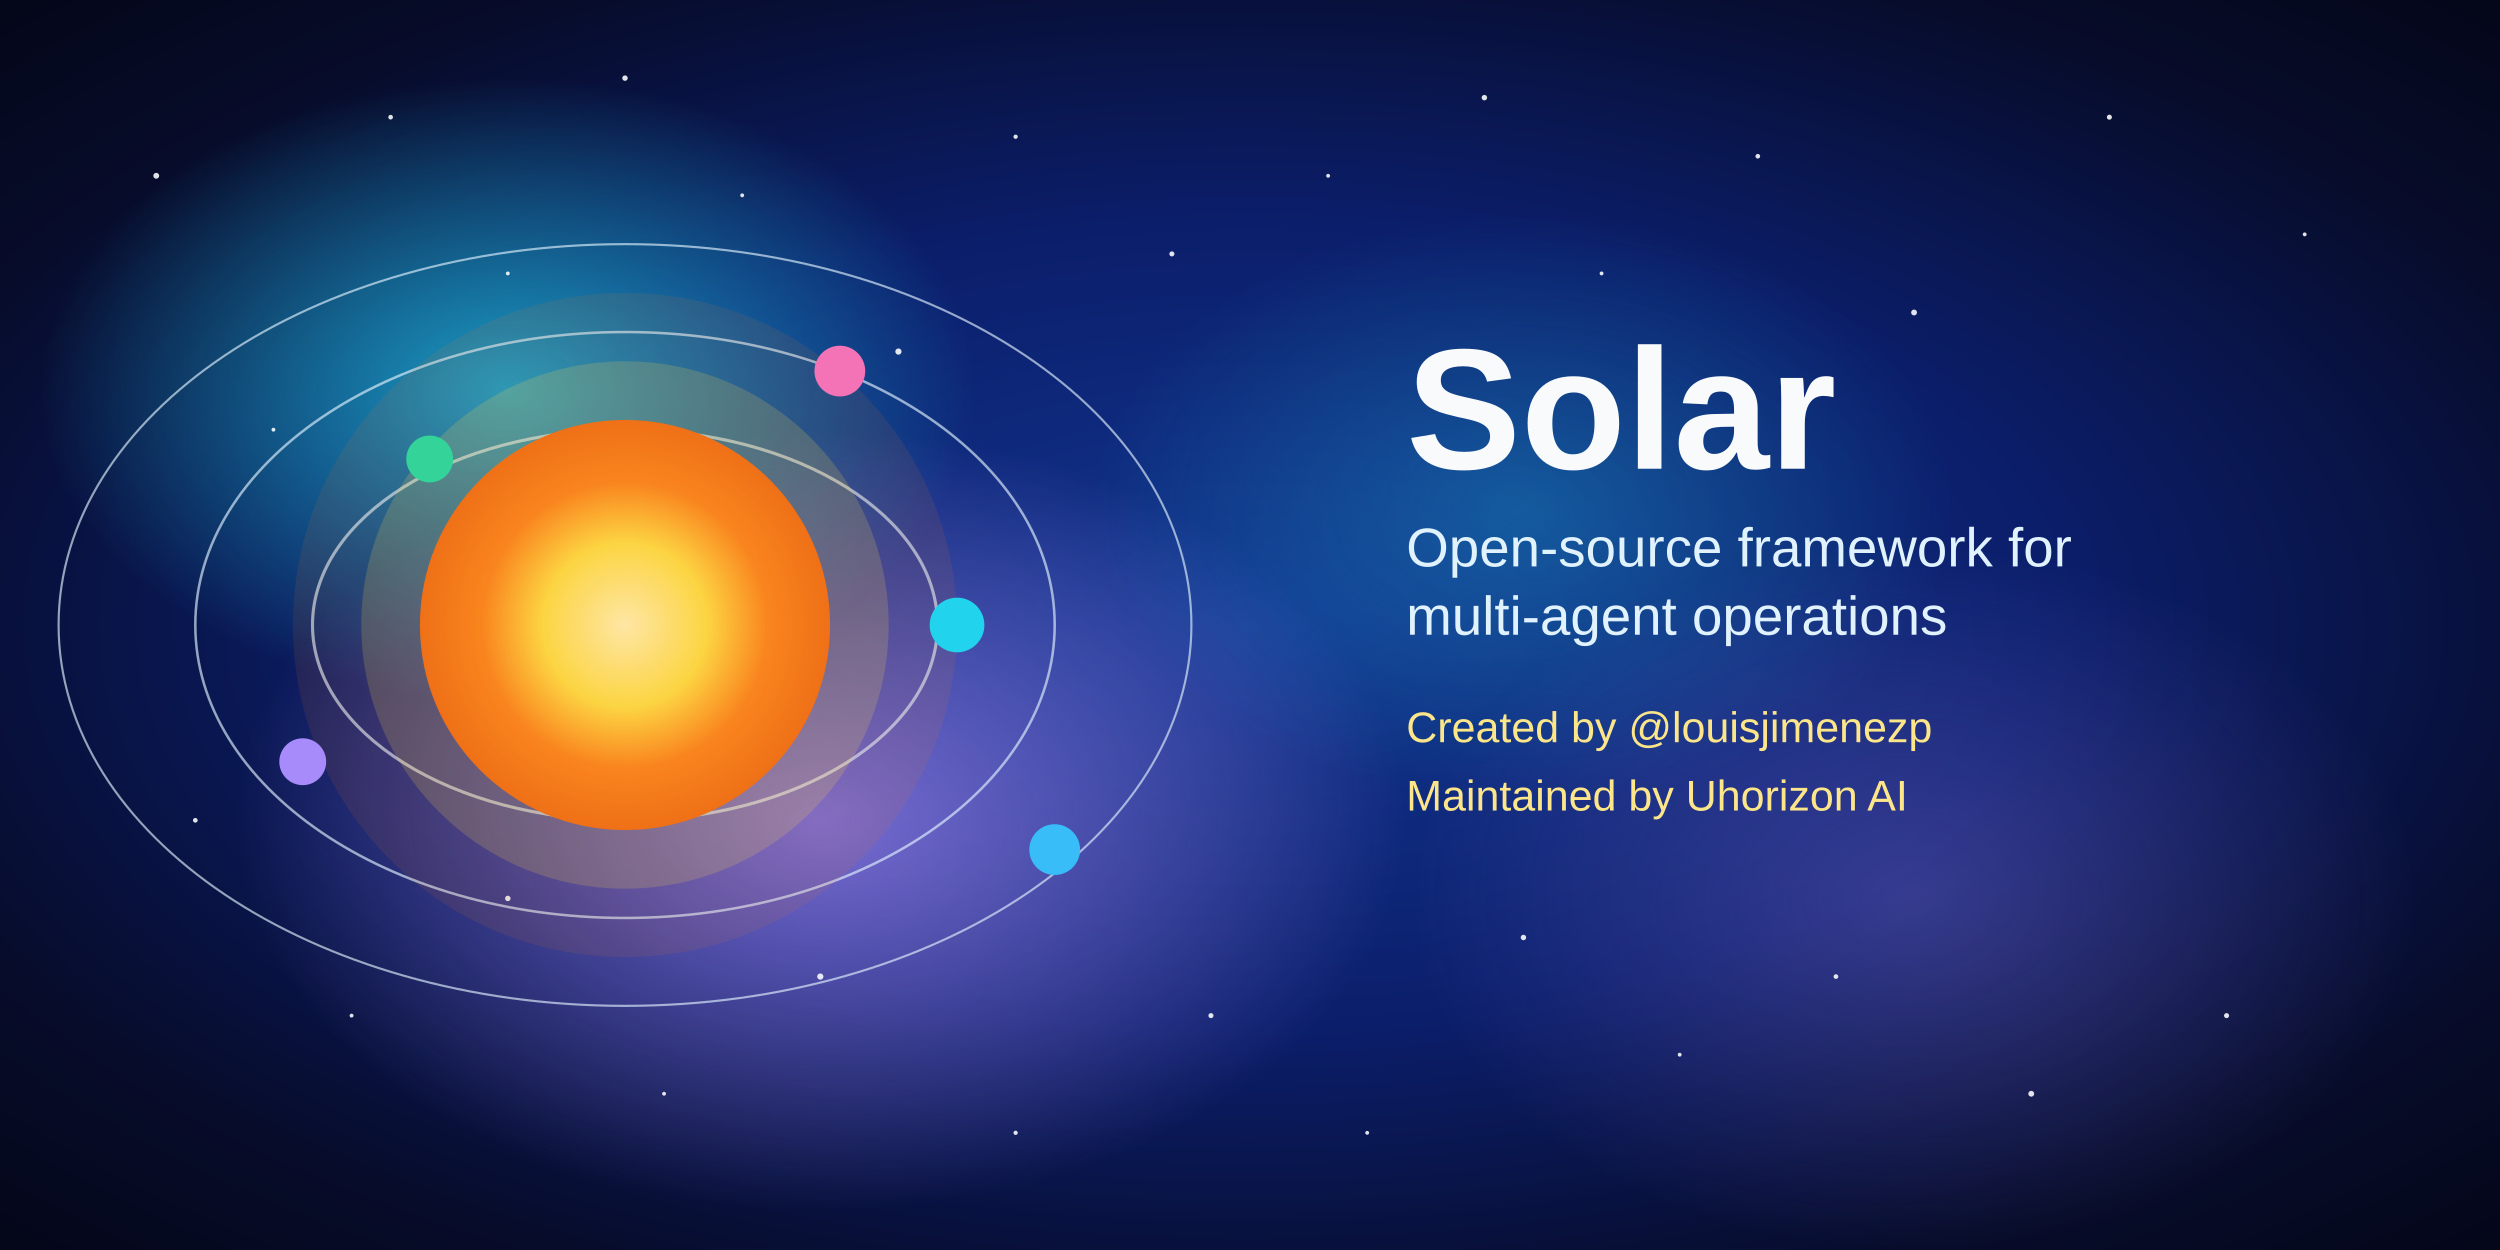
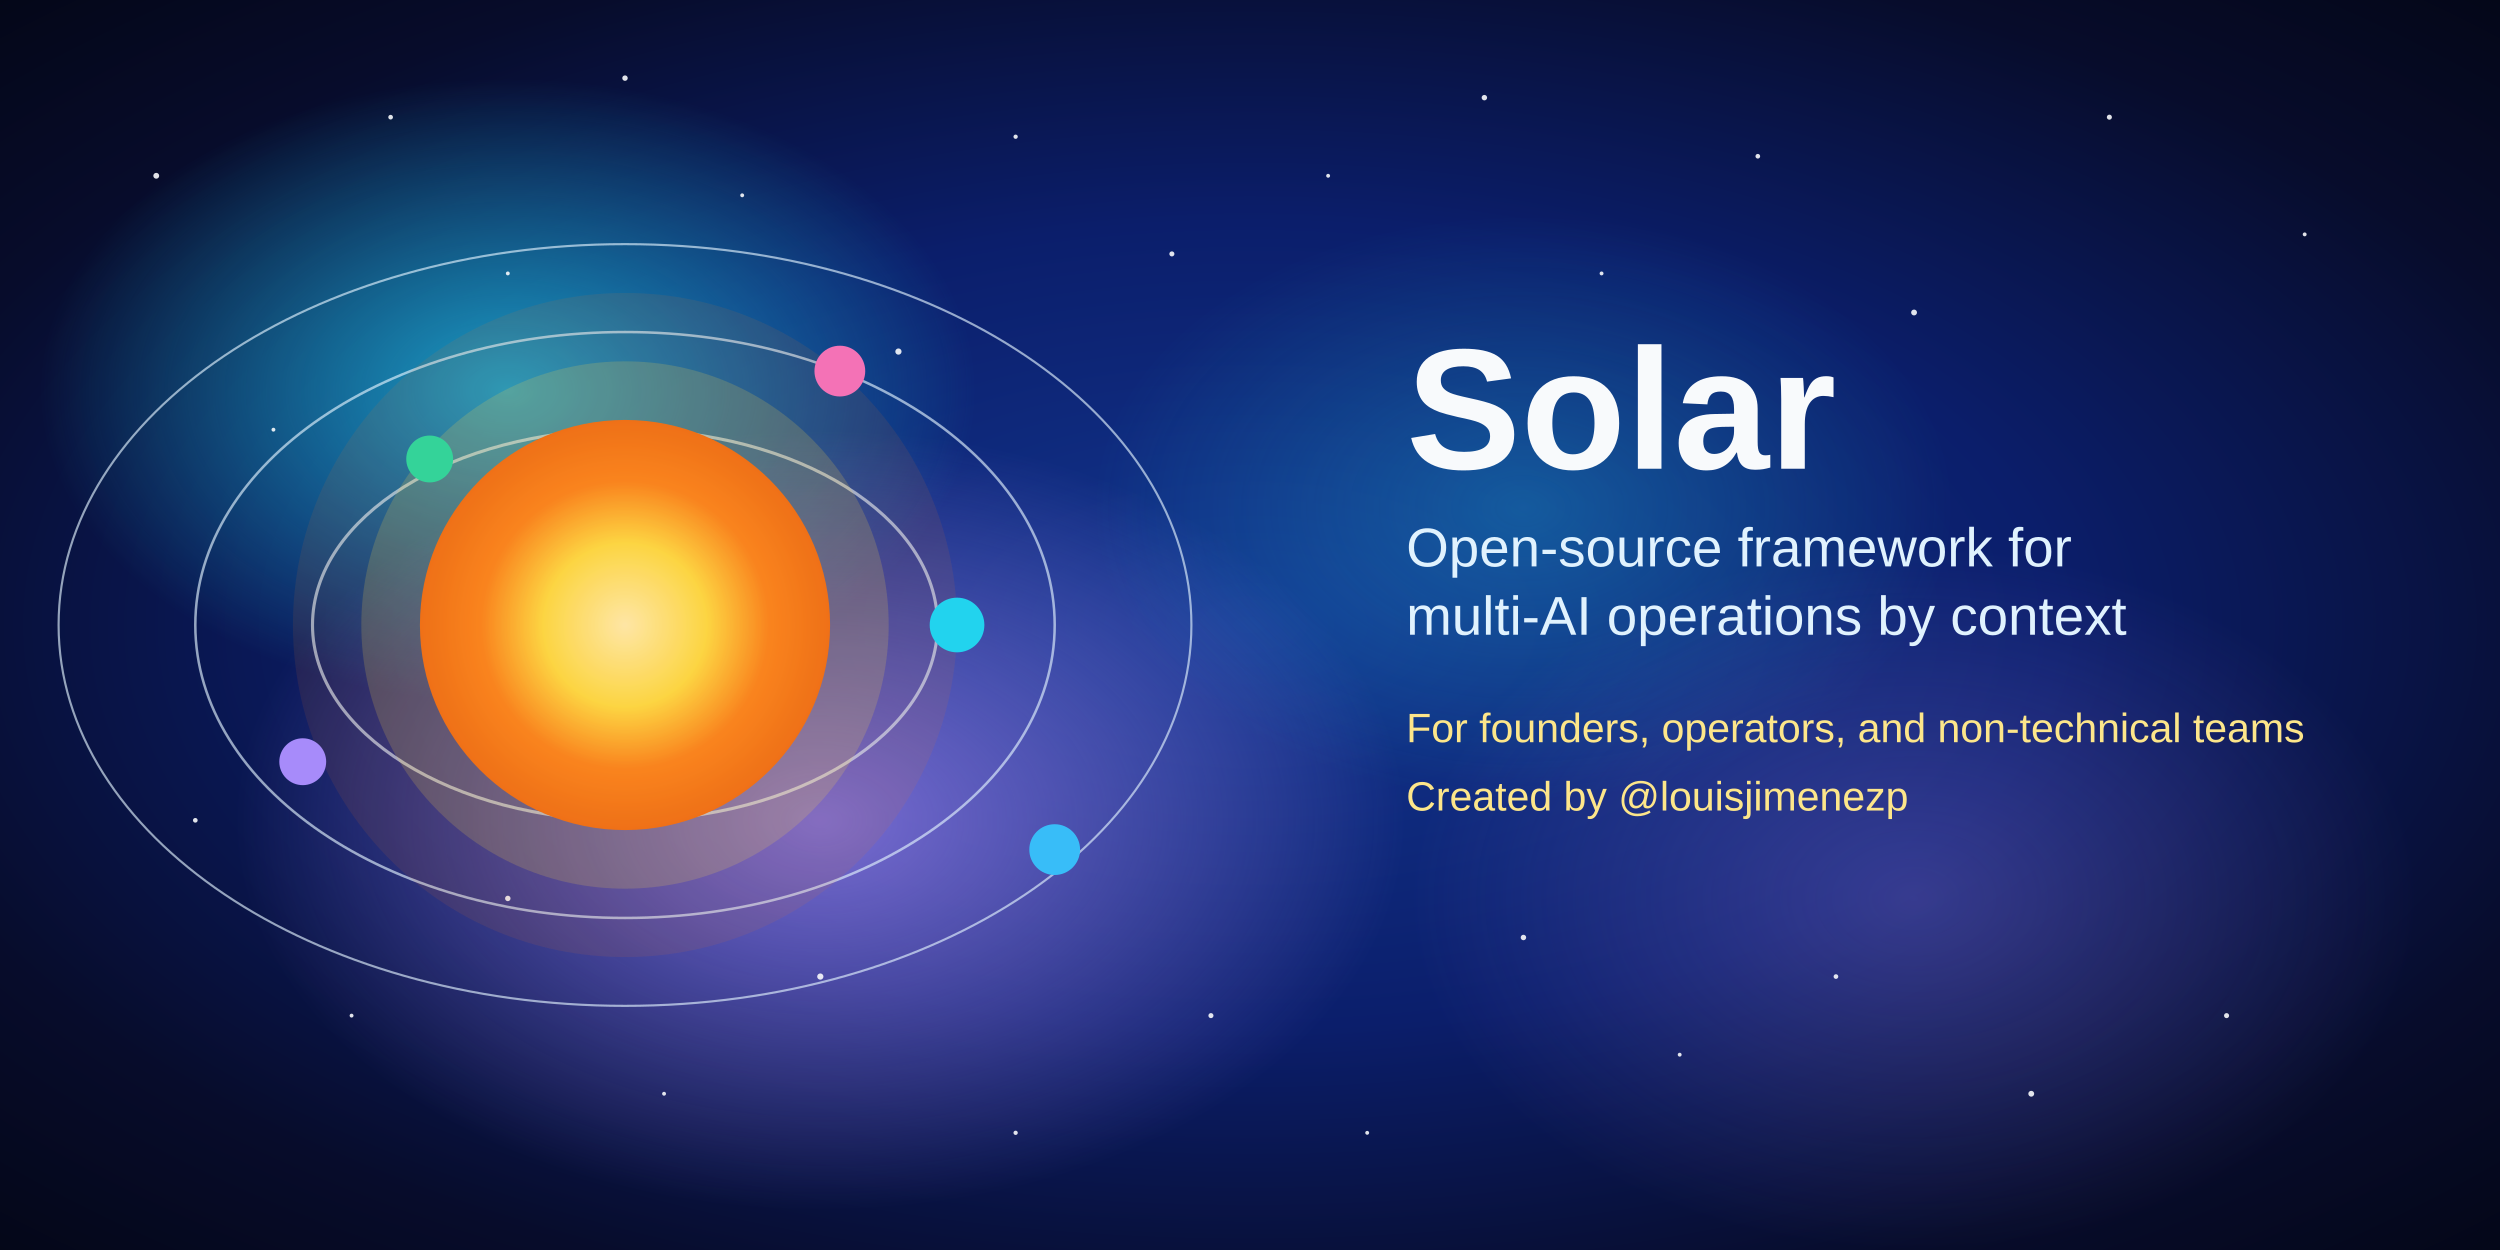
<svg xmlns="http://www.w3.org/2000/svg" width="1280" height="640" viewBox="0 0 1280 640">
  <defs>
    <radialGradient id="bgGrad" cx="50%" cy="50%" r="80%">
      <stop offset="0%" stop-color="#12368F" />
      <stop offset="40%" stop-color="#0B1E6B" />
      <stop offset="70%" stop-color="#070C2B" />
      <stop offset="100%" stop-color="#02030B" />
    </radialGradient>
    <radialGradient id="nebulaCyan" cx="50%" cy="50%" r="50%">
      <stop offset="0%" stop-color="#22D3EE" stop-opacity="0.7" />
      <stop offset="100%" stop-color="#22D3EE" stop-opacity="0" />
    </radialGradient>
    <radialGradient id="nebulaViolet" cx="50%" cy="50%" r="50%">
      <stop offset="0%" stop-color="#A78BFA" stop-opacity="0.7" />
      <stop offset="100%" stop-color="#A78BFA" stop-opacity="0" />
    </radialGradient>
    <radialGradient id="sunGrad" cx="50%" cy="50%" r="50%">
      <stop offset="0%" stop-color="#FFF7CC" />
      <stop offset="40%" stop-color="#FDE047" />
      <stop offset="70%" stop-color="#F97316" />
      <stop offset="100%" stop-color="#EA580C" />
    </radialGradient>
  </defs>
  <rect width="1280" height="640" fill="url(#bgGrad)" />
  <ellipse cx="260" cy="200" rx="240" ry="160" fill="url(#nebulaCyan)" />
  <ellipse cx="420" cy="420" rx="300" ry="200" fill="url(#nebulaViolet)" />
  <ellipse cx="780" cy="260" rx="220" ry="150" fill="url(#nebulaCyan)" opacity="0.4" />
  <ellipse cx="980" cy="460" rx="260" ry="180" fill="url(#nebulaViolet)" opacity="0.4" />
  <g fill="#F8FAFC" opacity="0.9">
    <circle cx="80" cy="90" r="1.5" />
    <circle cx="140" cy="220" r="1" />
    <circle cx="200" cy="60" r="1.2" />
    <circle cx="260" cy="140" r="1" />
    <circle cx="320" cy="40" r="1.4" />
    <circle cx="380" cy="100" r="1" />
    <circle cx="460" cy="180" r="1.6" />
    <circle cx="520" cy="70" r="1.1" />
    <circle cx="600" cy="130" r="1.3" />
    <circle cx="680" cy="90" r="1" />
    <circle cx="760" cy="50" r="1.4" />
    <circle cx="820" cy="140" r="1" />
    <circle cx="900" cy="80" r="1.2" />
    <circle cx="980" cy="160" r="1.5" />
    <circle cx="1080" cy="60" r="1.3" />
    <circle cx="1180" cy="120" r="1" />
    <circle cx="100" cy="420" r="1.2" />
    <circle cx="180" cy="520" r="1" />
    <circle cx="260" cy="460" r="1.4" />
    <circle cx="340" cy="560" r="1" />
    <circle cx="420" cy="500" r="1.6" />
    <circle cx="520" cy="580" r="1.1" />
    <circle cx="620" cy="520" r="1.3" />
    <circle cx="700" cy="580" r="1" />
    <circle cx="780" cy="480" r="1.4" />
    <circle cx="860" cy="540" r="1" />
    <circle cx="940" cy="500" r="1.2" />
    <circle cx="1040" cy="560" r="1.5" />
    <circle cx="1140" cy="520" r="1.3" />
  </g>
  <g stroke="#E0F2FE" stroke-opacity="0.65" fill="none">
    <ellipse cx="320" cy="320" rx="160" ry="100" stroke-width="1.6" />
    <ellipse cx="320" cy="320" rx="220" ry="150" stroke-width="1.3" />
    <ellipse cx="320" cy="320" rx="290" ry="195" stroke-width="1.1" />
  </g>
  <circle cx="320" cy="320" r="105" fill="url(#sunGrad)" />
  <circle cx="320" cy="320" r="135" fill="#FDE047" opacity="0.18" />
  <circle cx="320" cy="320" r="170" fill="#F97316" opacity="0.1" />
  <circle cx="490" cy="320" r="14" fill="#22D3EE" />
  <circle cx="220" cy="235" r="12" fill="#34D399" />
  <circle cx="430" cy="190" r="13" fill="#F472B6" />
  <circle cx="155" cy="390" r="12" fill="#A78BFA" />
  <circle cx="540" cy="435" r="13" fill="#38BDF8" />
  <g font-family="Arial, Helvetica, sans-serif">
    <text x="720" y="240" font-size="88" font-weight="700" fill="#F8FAFC">
      Solar
    </text>
    <text x="720" y="290" font-size="28" fill="#E0F2FE">
      Open-source framework for
    </text>
    <text x="720" y="325" font-size="28" fill="#E0F2FE">
-       multi-agent operations
+       multi-AI operations by context
    </text>
-     <text x="720" y="380" font-size="22" fill="#FDE68A">
+     <text x="720" y="380" font-size="21" fill="#FDE68A">
+       For founders, operators, and non-technical teams
+     </text>
+     <text x="720" y="415" font-size="21" fill="#FDE68A">
      Created by @louisjimenezp
-     </text>
-     <text x="720" y="415" font-size="22" fill="#FDE68A">
-       Maintained by Uhorizon AI
    </text>
  </g>
</svg>
